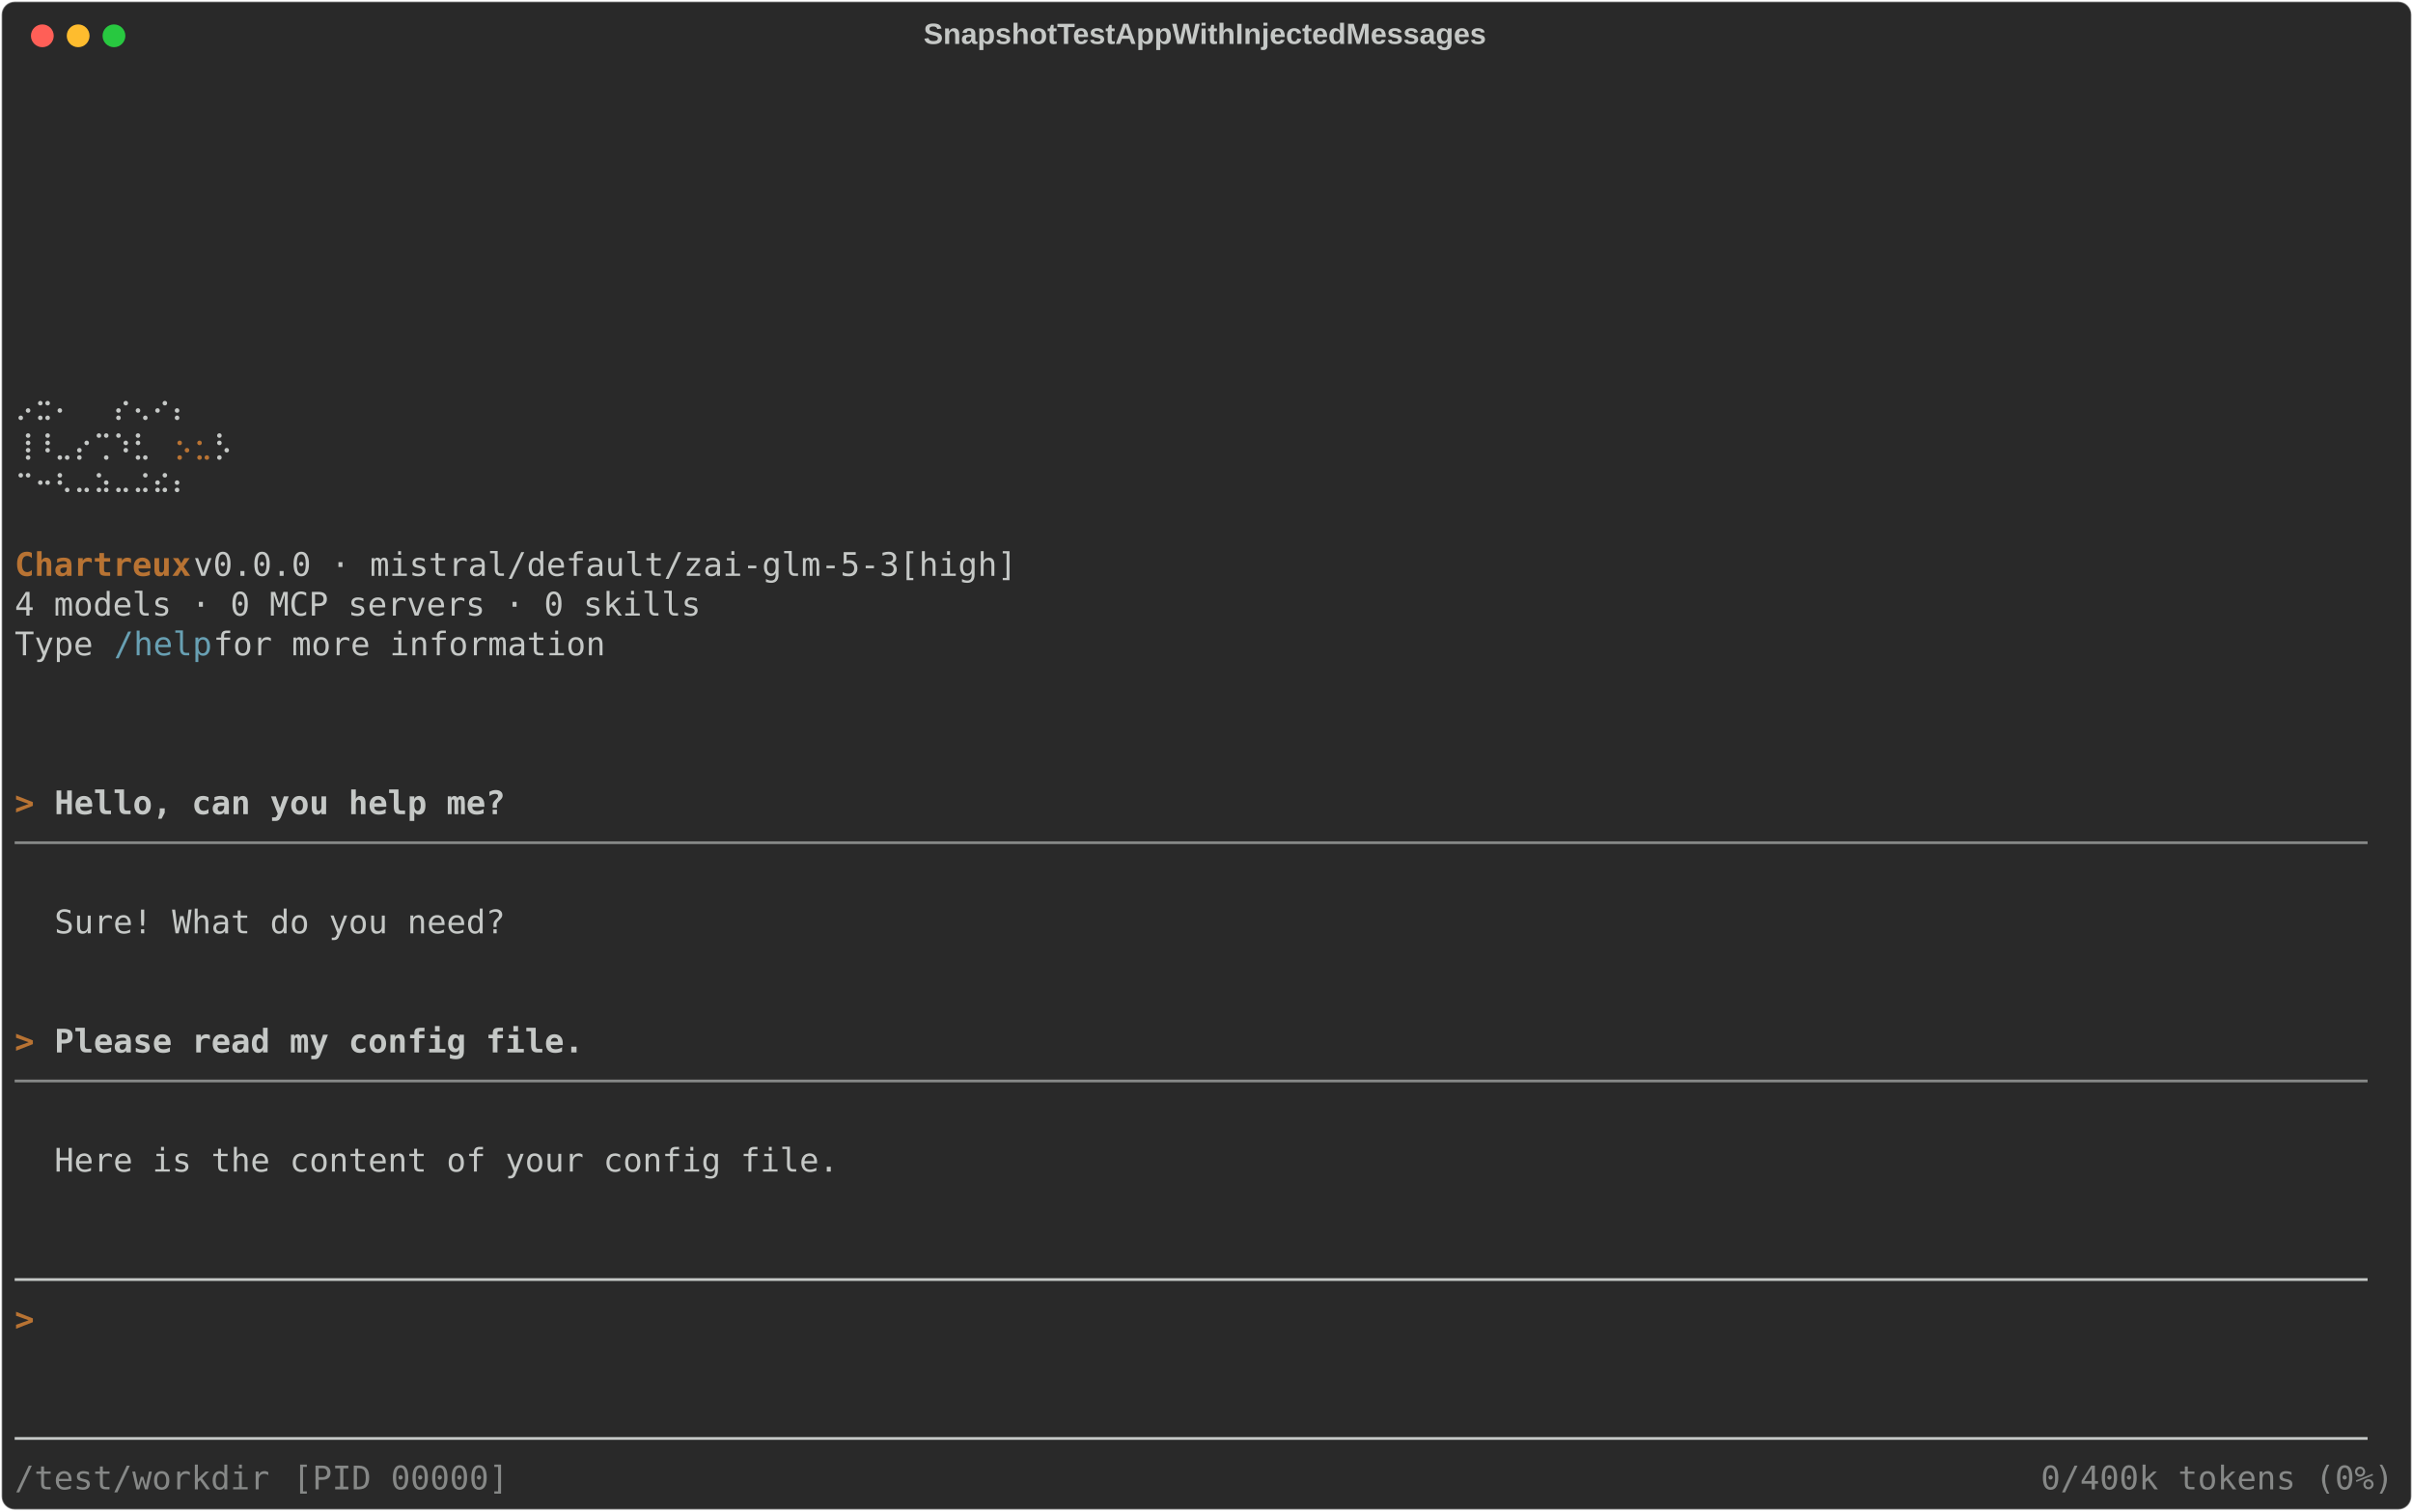
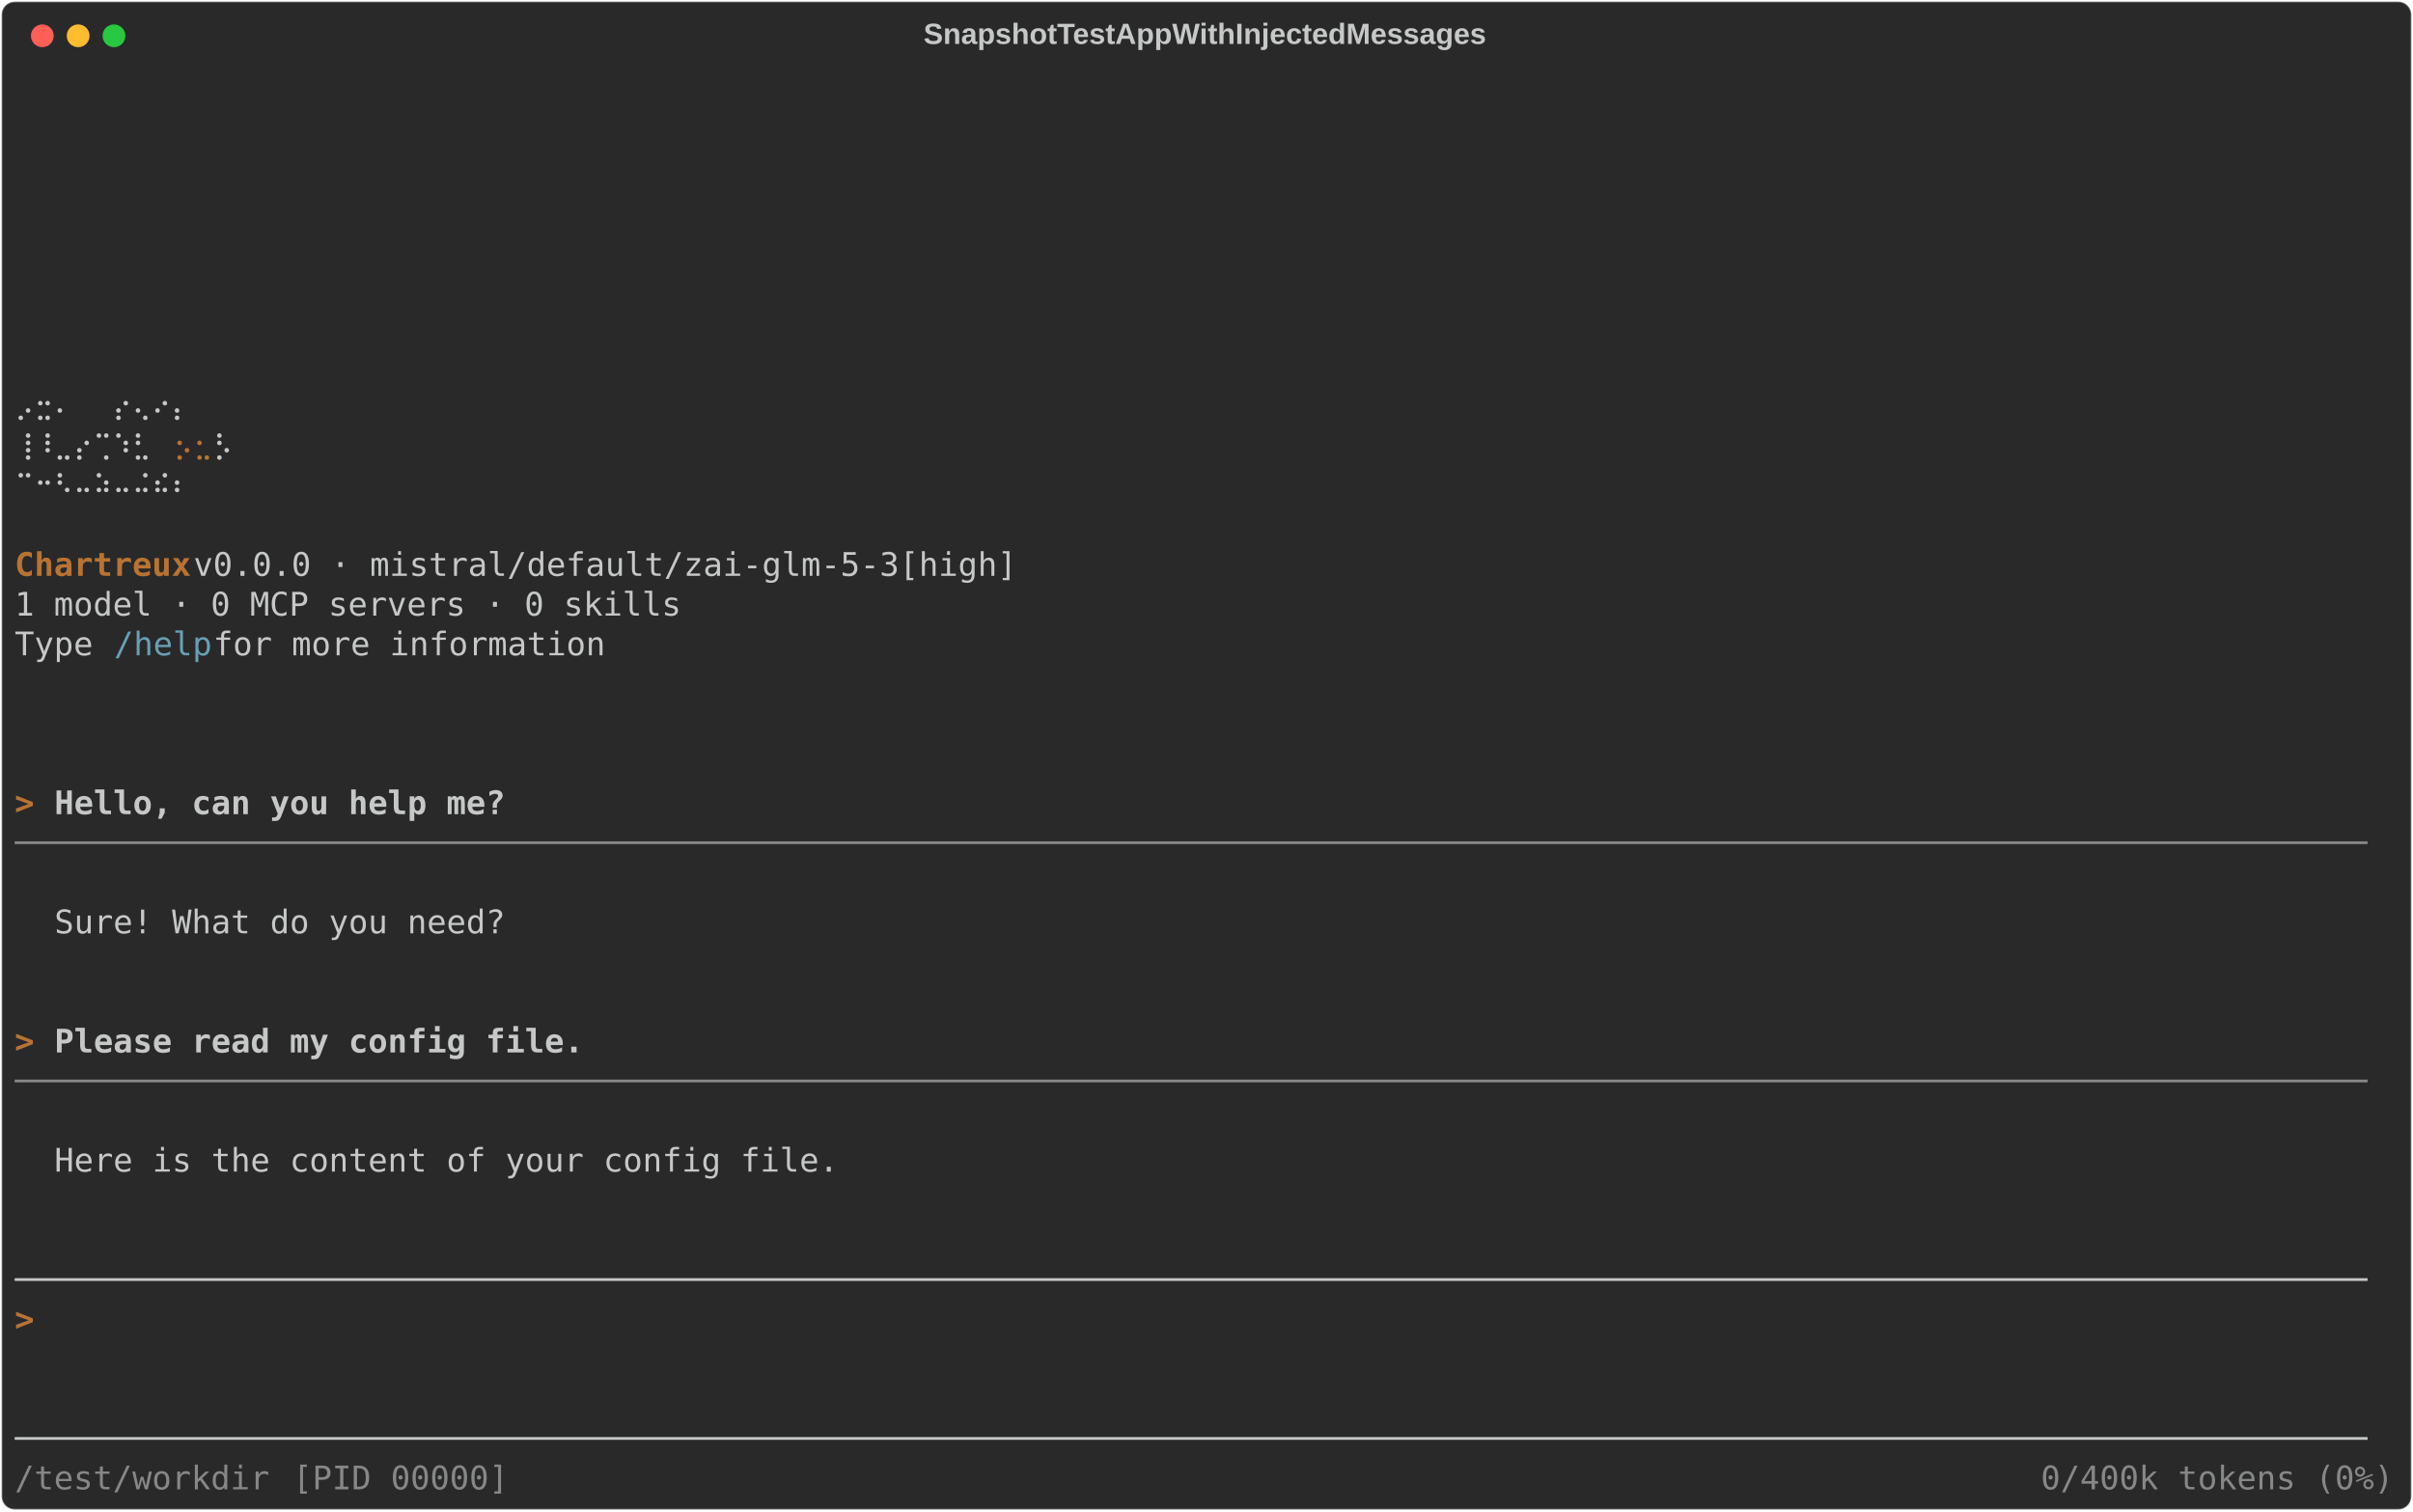
<svg xmlns="http://www.w3.org/2000/svg" class="rich-terminal" viewBox="0 0 1482 928.4">
  <style>

    @font-face {
        font-family: "Fira Code";
        src: local("FiraCode-Regular"),
                url("https://cdnjs.cloudflare.com/ajax/libs/firacode/6.2.0/woff2/FiraCode-Regular.woff2") format("woff2"),
                url("https://cdnjs.cloudflare.com/ajax/libs/firacode/6.2.0/woff/FiraCode-Regular.woff") format("woff");
        font-style: normal;
        font-weight: 400;
    }
    @font-face {
        font-family: "Fira Code";
        src: local("FiraCode-Bold"),
                url("https://cdnjs.cloudflare.com/ajax/libs/firacode/6.2.0/woff2/FiraCode-Bold.woff2") format("woff2"),
                url("https://cdnjs.cloudflare.com/ajax/libs/firacode/6.2.0/woff/FiraCode-Bold.woff") format("woff");
        font-style: bold;
        font-weight: 700;
    }

    .terminal-matrix {
        font-family: Fira Code, monospace;
        font-size: 20px;
        line-height: 24.4px;
        font-variant-east-asian: full-width;
    }

    .terminal-title {
        font-size: 18px;
        font-weight: bold;
        font-family: arial;
    }

    .terminal-r1 { fill: #c5c8c6 }
.terminal-r2 { fill: #b87333 }
.terminal-r3 { fill: #b87333;font-weight: bold }
.terminal-r4 { fill: #68a0b3 }
.terminal-r5 { fill: #c5c8c6;font-weight: bold }
.terminal-r6 { fill: #868887 }
    </style>
  <defs>
    <clipPath id="terminal-clip-terminal">
      <rect x="0" y="0" width="1463.0" height="877.4" />
    </clipPath>
    <clipPath id="terminal-line-0">
      <rect x="0" y="1.5" width="1464" height="24.65" />
    </clipPath>
    <clipPath id="terminal-line-1">
      <rect x="0" y="25.9" width="1464" height="24.65" />
    </clipPath>
    <clipPath id="terminal-line-2">
      <rect x="0" y="50.3" width="1464" height="24.65" />
    </clipPath>
    <clipPath id="terminal-line-3">
      <rect x="0" y="74.7" width="1464" height="24.65" />
    </clipPath>
    <clipPath id="terminal-line-4">
      <rect x="0" y="99.1" width="1464" height="24.65" />
    </clipPath>
    <clipPath id="terminal-line-5">
      <rect x="0" y="123.5" width="1464" height="24.65" />
    </clipPath>
    <clipPath id="terminal-line-6">
      <rect x="0" y="147.9" width="1464" height="24.65" />
    </clipPath>
    <clipPath id="terminal-line-7">
      <rect x="0" y="172.3" width="1464" height="24.65" />
    </clipPath>
    <clipPath id="terminal-line-8">
      <rect x="0" y="196.7" width="1464" height="24.65" />
    </clipPath>
    <clipPath id="terminal-line-9">
      <rect x="0" y="221.1" width="1464" height="24.65" />
    </clipPath>
    <clipPath id="terminal-line-10">
      <rect x="0" y="245.5" width="1464" height="24.65" />
    </clipPath>
    <clipPath id="terminal-line-11">
      <rect x="0" y="269.9" width="1464" height="24.65" />
    </clipPath>
    <clipPath id="terminal-line-12">
      <rect x="0" y="294.3" width="1464" height="24.65" />
    </clipPath>
    <clipPath id="terminal-line-13">
      <rect x="0" y="318.7" width="1464" height="24.65" />
    </clipPath>
    <clipPath id="terminal-line-14">
      <rect x="0" y="343.1" width="1464" height="24.65" />
    </clipPath>
    <clipPath id="terminal-line-15">
      <rect x="0" y="367.5" width="1464" height="24.65" />
    </clipPath>
    <clipPath id="terminal-line-16">
      <rect x="0" y="391.9" width="1464" height="24.65" />
    </clipPath>
    <clipPath id="terminal-line-17">
      <rect x="0" y="416.3" width="1464" height="24.65" />
    </clipPath>
    <clipPath id="terminal-line-18">
      <rect x="0" y="440.7" width="1464" height="24.65" />
    </clipPath>
    <clipPath id="terminal-line-19">
      <rect x="0" y="465.1" width="1464" height="24.65" />
    </clipPath>
    <clipPath id="terminal-line-20">
      <rect x="0" y="489.5" width="1464" height="24.65" />
    </clipPath>
    <clipPath id="terminal-line-21">
      <rect x="0" y="513.9" width="1464" height="24.65" />
    </clipPath>
    <clipPath id="terminal-line-22">
      <rect x="0" y="538.3" width="1464" height="24.65" />
    </clipPath>
    <clipPath id="terminal-line-23">
      <rect x="0" y="562.7" width="1464" height="24.65" />
    </clipPath>
    <clipPath id="terminal-line-24">
      <rect x="0" y="587.1" width="1464" height="24.65" />
    </clipPath>
    <clipPath id="terminal-line-25">
      <rect x="0" y="611.5" width="1464" height="24.65" />
    </clipPath>
    <clipPath id="terminal-line-26">
      <rect x="0" y="635.9" width="1464" height="24.65" />
    </clipPath>
    <clipPath id="terminal-line-27">
      <rect x="0" y="660.3" width="1464" height="24.65" />
    </clipPath>
    <clipPath id="terminal-line-28">
      <rect x="0" y="684.7" width="1464" height="24.65" />
    </clipPath>
    <clipPath id="terminal-line-29">
      <rect x="0" y="709.1" width="1464" height="24.65" />
    </clipPath>
    <clipPath id="terminal-line-30">
      <rect x="0" y="733.5" width="1464" height="24.65" />
    </clipPath>
    <clipPath id="terminal-line-31">
      <rect x="0" y="757.9" width="1464" height="24.65" />
    </clipPath>
    <clipPath id="terminal-line-32">
      <rect x="0" y="782.3" width="1464" height="24.65" />
    </clipPath>
    <clipPath id="terminal-line-33">
      <rect x="0" y="806.7" width="1464" height="24.65" />
    </clipPath>
    <clipPath id="terminal-line-34">
      <rect x="0" y="831.1" width="1464" height="24.65" />
    </clipPath>
  </defs>
  <rect fill="#292929" stroke="rgba(255,255,255,0.35)" stroke-width="1" x="1" y="1" width="1480" height="926.4" rx="8" />
  <text class="terminal-title" fill="#c5c8c6" text-anchor="middle" x="740" y="27">SnapshotTestAppWithInjectedMessages</text>
  <g transform="translate(26,22)">
    <circle cx="0" cy="0" r="7" fill="#ff5f57" />
    <circle cx="22" cy="0" r="7" fill="#febc2e" />
    <circle cx="44" cy="0" r="7" fill="#28c840" />
  </g>
  <g transform="translate(9, 41)" clip-path="url(#terminal-clip-terminal)">
    <g class="terminal-matrix">
      <text class="terminal-r1" x="1464" y="20" textLength="12.2" clip-path="url(#terminal-line-0)">
</text>
      <text class="terminal-r1" x="1464" y="44.4" textLength="12.2" clip-path="url(#terminal-line-1)">
</text>
      <text class="terminal-r1" x="1464" y="68.8" textLength="12.2" clip-path="url(#terminal-line-2)">
</text>
      <text class="terminal-r1" x="1464" y="93.2" textLength="12.2" clip-path="url(#terminal-line-3)">
</text>
      <text class="terminal-r1" x="1464" y="117.6" textLength="12.2" clip-path="url(#terminal-line-4)">
</text>
      <text class="terminal-r1" x="1464" y="142" textLength="12.2" clip-path="url(#terminal-line-5)">
</text>
      <text class="terminal-r1" x="1464" y="166.4" textLength="12.2" clip-path="url(#terminal-line-6)">
</text>
      <text class="terminal-r1" x="1464" y="190.8" textLength="12.2" clip-path="url(#terminal-line-7)">
</text>
      <text class="terminal-r1" x="0" y="215.2" textLength="134.2" clip-path="url(#terminal-line-8)">  ⡠⣒⠄  ⡔⢄⠔⡄</text>
      <text class="terminal-r1" x="1464" y="215.2" textLength="12.2" clip-path="url(#terminal-line-8)">
</text>
      <text class="terminal-r1" x="0" y="239.6" textLength="97.6" clip-path="url(#terminal-line-9)"> ⢸⠸⣀⡔⢉⠱⣃</text>
      <text class="terminal-r2" x="97.6" y="239.6" textLength="12.2" clip-path="url(#terminal-line-9)">⡢</text>
      <text class="terminal-r2" x="109.8" y="239.6" textLength="12.2" clip-path="url(#terminal-line-9)">⣂</text>
      <text class="terminal-r1" x="122" y="239.6" textLength="12.2" clip-path="url(#terminal-line-9)">⡣</text>
      <text class="terminal-r1" x="1464" y="239.6" textLength="12.2" clip-path="url(#terminal-line-9)">
</text>
      <text class="terminal-r1" x="0" y="264" textLength="134.2" clip-path="url(#terminal-line-10)">  ⠉⠒⠣⠤⠵⠤⠬⠮⠆</text>
      <text class="terminal-r1" x="1464" y="264" textLength="12.2" clip-path="url(#terminal-line-10)">
</text>
      <text class="terminal-r1" x="1464" y="288.4" textLength="12.2" clip-path="url(#terminal-line-11)">
</text>
      <text class="terminal-r3" x="0" y="312.8" textLength="109.8" clip-path="url(#terminal-line-12)">Chartreux</text>
      <text class="terminal-r1" x="109.8" y="312.8" textLength="524.6" clip-path="url(#terminal-line-12)"> v0.0.0 · mistral/default/zai-glm-5-3[high]</text>
      <text class="terminal-r1" x="1464" y="312.8" textLength="12.2" clip-path="url(#terminal-line-12)">
</text>
-       <text class="terminal-r1" x="0" y="337.2" textLength="427" clip-path="url(#terminal-line-13)">4 models · 0 MCP servers · 0 skills</text>
+       <text class="terminal-r1" x="0" y="337.2" textLength="414.8" clip-path="url(#terminal-line-13)">1 model · 0 MCP servers · 0 skills</text>
      <text class="terminal-r1" x="1464" y="337.2" textLength="12.2" clip-path="url(#terminal-line-13)">
</text>
      <text class="terminal-r1" x="0" y="361.6" textLength="61" clip-path="url(#terminal-line-14)">Type </text>
      <text class="terminal-r4" x="61" y="361.6" textLength="61" clip-path="url(#terminal-line-14)">/help</text>
      <text class="terminal-r1" x="122" y="361.6" textLength="256.2" clip-path="url(#terminal-line-14)"> for more information</text>
      <text class="terminal-r1" x="1464" y="361.6" textLength="12.2" clip-path="url(#terminal-line-14)">
</text>
      <text class="terminal-r1" x="1464" y="386" textLength="12.2" clip-path="url(#terminal-line-15)">
</text>
      <text class="terminal-r1" x="1464" y="410.4" textLength="12.2" clip-path="url(#terminal-line-16)">
</text>
      <text class="terminal-r1" x="1464" y="434.8" textLength="12.2" clip-path="url(#terminal-line-17)">
</text>
      <text class="terminal-r3" x="0" y="459.2" textLength="24.4" clip-path="url(#terminal-line-18)">&gt; </text>
      <text class="terminal-r5" x="24.4" y="459.2" textLength="280.6" clip-path="url(#terminal-line-18)">Hello, can you help me?</text>
      <text class="terminal-r1" x="1464" y="459.2" textLength="12.2" clip-path="url(#terminal-line-18)">
</text>
      <text class="terminal-r6" x="0" y="483.6" textLength="1464" clip-path="url(#terminal-line-19)">────────────────────────────────────────────────────────────────────────────────────────────────────────────────────────</text>
      <text class="terminal-r1" x="1464" y="483.6" textLength="12.2" clip-path="url(#terminal-line-19)">
</text>
      <text class="terminal-r1" x="1464" y="508" textLength="12.2" clip-path="url(#terminal-line-20)">
</text>
      <text class="terminal-r1" x="24.4" y="532.4" textLength="280.6" clip-path="url(#terminal-line-21)">Sure! What do you need?</text>
      <text class="terminal-r1" x="1464" y="532.4" textLength="12.2" clip-path="url(#terminal-line-21)">
</text>
      <text class="terminal-r1" x="1464" y="556.8" textLength="12.2" clip-path="url(#terminal-line-22)">
</text>
      <text class="terminal-r1" x="1464" y="581.2" textLength="12.2" clip-path="url(#terminal-line-23)">
</text>
      <text class="terminal-r3" x="0" y="605.6" textLength="24.4" clip-path="url(#terminal-line-24)">&gt; </text>
      <text class="terminal-r5" x="24.4" y="605.6" textLength="329.4" clip-path="url(#terminal-line-24)">Please read my config file.</text>
      <text class="terminal-r1" x="1464" y="605.6" textLength="12.2" clip-path="url(#terminal-line-24)">
</text>
      <text class="terminal-r6" x="0" y="630" textLength="1464" clip-path="url(#terminal-line-25)">────────────────────────────────────────────────────────────────────────────────────────────────────────────────────────</text>
      <text class="terminal-r1" x="1464" y="630" textLength="12.2" clip-path="url(#terminal-line-25)">
</text>
      <text class="terminal-r1" x="1464" y="654.4" textLength="12.2" clip-path="url(#terminal-line-26)">
</text>
      <text class="terminal-r1" x="24.4" y="678.8" textLength="488" clip-path="url(#terminal-line-27)">Here is the content of your config file.</text>
      <text class="terminal-r1" x="1464" y="678.8" textLength="12.2" clip-path="url(#terminal-line-27)">
</text>
      <text class="terminal-r1" x="1464" y="703.2" textLength="12.2" clip-path="url(#terminal-line-28)">
</text>
      <text class="terminal-r1" x="1464" y="727.6" textLength="12.2" clip-path="url(#terminal-line-29)">
</text>
      <text class="terminal-r1" x="0" y="752" textLength="1464" clip-path="url(#terminal-line-30)">────────────────────────────────────────────────────────────────────────────────────────────────────────────────────────</text>
      <text class="terminal-r1" x="1464" y="752" textLength="12.2" clip-path="url(#terminal-line-30)">
</text>
      <text class="terminal-r3" x="0" y="776.4" textLength="12.2" clip-path="url(#terminal-line-31)">&gt;</text>
      <text class="terminal-r1" x="1464" y="776.4" textLength="12.2" clip-path="url(#terminal-line-31)">
</text>
      <text class="terminal-r1" x="1464" y="800.8" textLength="12.2" clip-path="url(#terminal-line-32)">
</text>
      <text class="terminal-r1" x="1464" y="825.2" textLength="12.2" clip-path="url(#terminal-line-33)">
</text>
      <text class="terminal-r1" x="0" y="849.6" textLength="1464" clip-path="url(#terminal-line-34)">────────────────────────────────────────────────────────────────────────────────────────────────────────────────────────</text>
      <text class="terminal-r1" x="1464" y="849.6" textLength="12.2" clip-path="url(#terminal-line-34)">
</text>
      <text class="terminal-r6" x="0" y="874" textLength="158.6" clip-path="url(#terminal-line-35)">/test/workdir</text>
      <text class="terminal-r6" x="170.8" y="874" textLength="134.2" clip-path="url(#terminal-line-35)">[PID 00000]</text>
      <text class="terminal-r6" x="1244.4" y="874" textLength="219.6" clip-path="url(#terminal-line-35)">0/400k tokens (0%)</text>
    </g>
  </g>
</svg>
